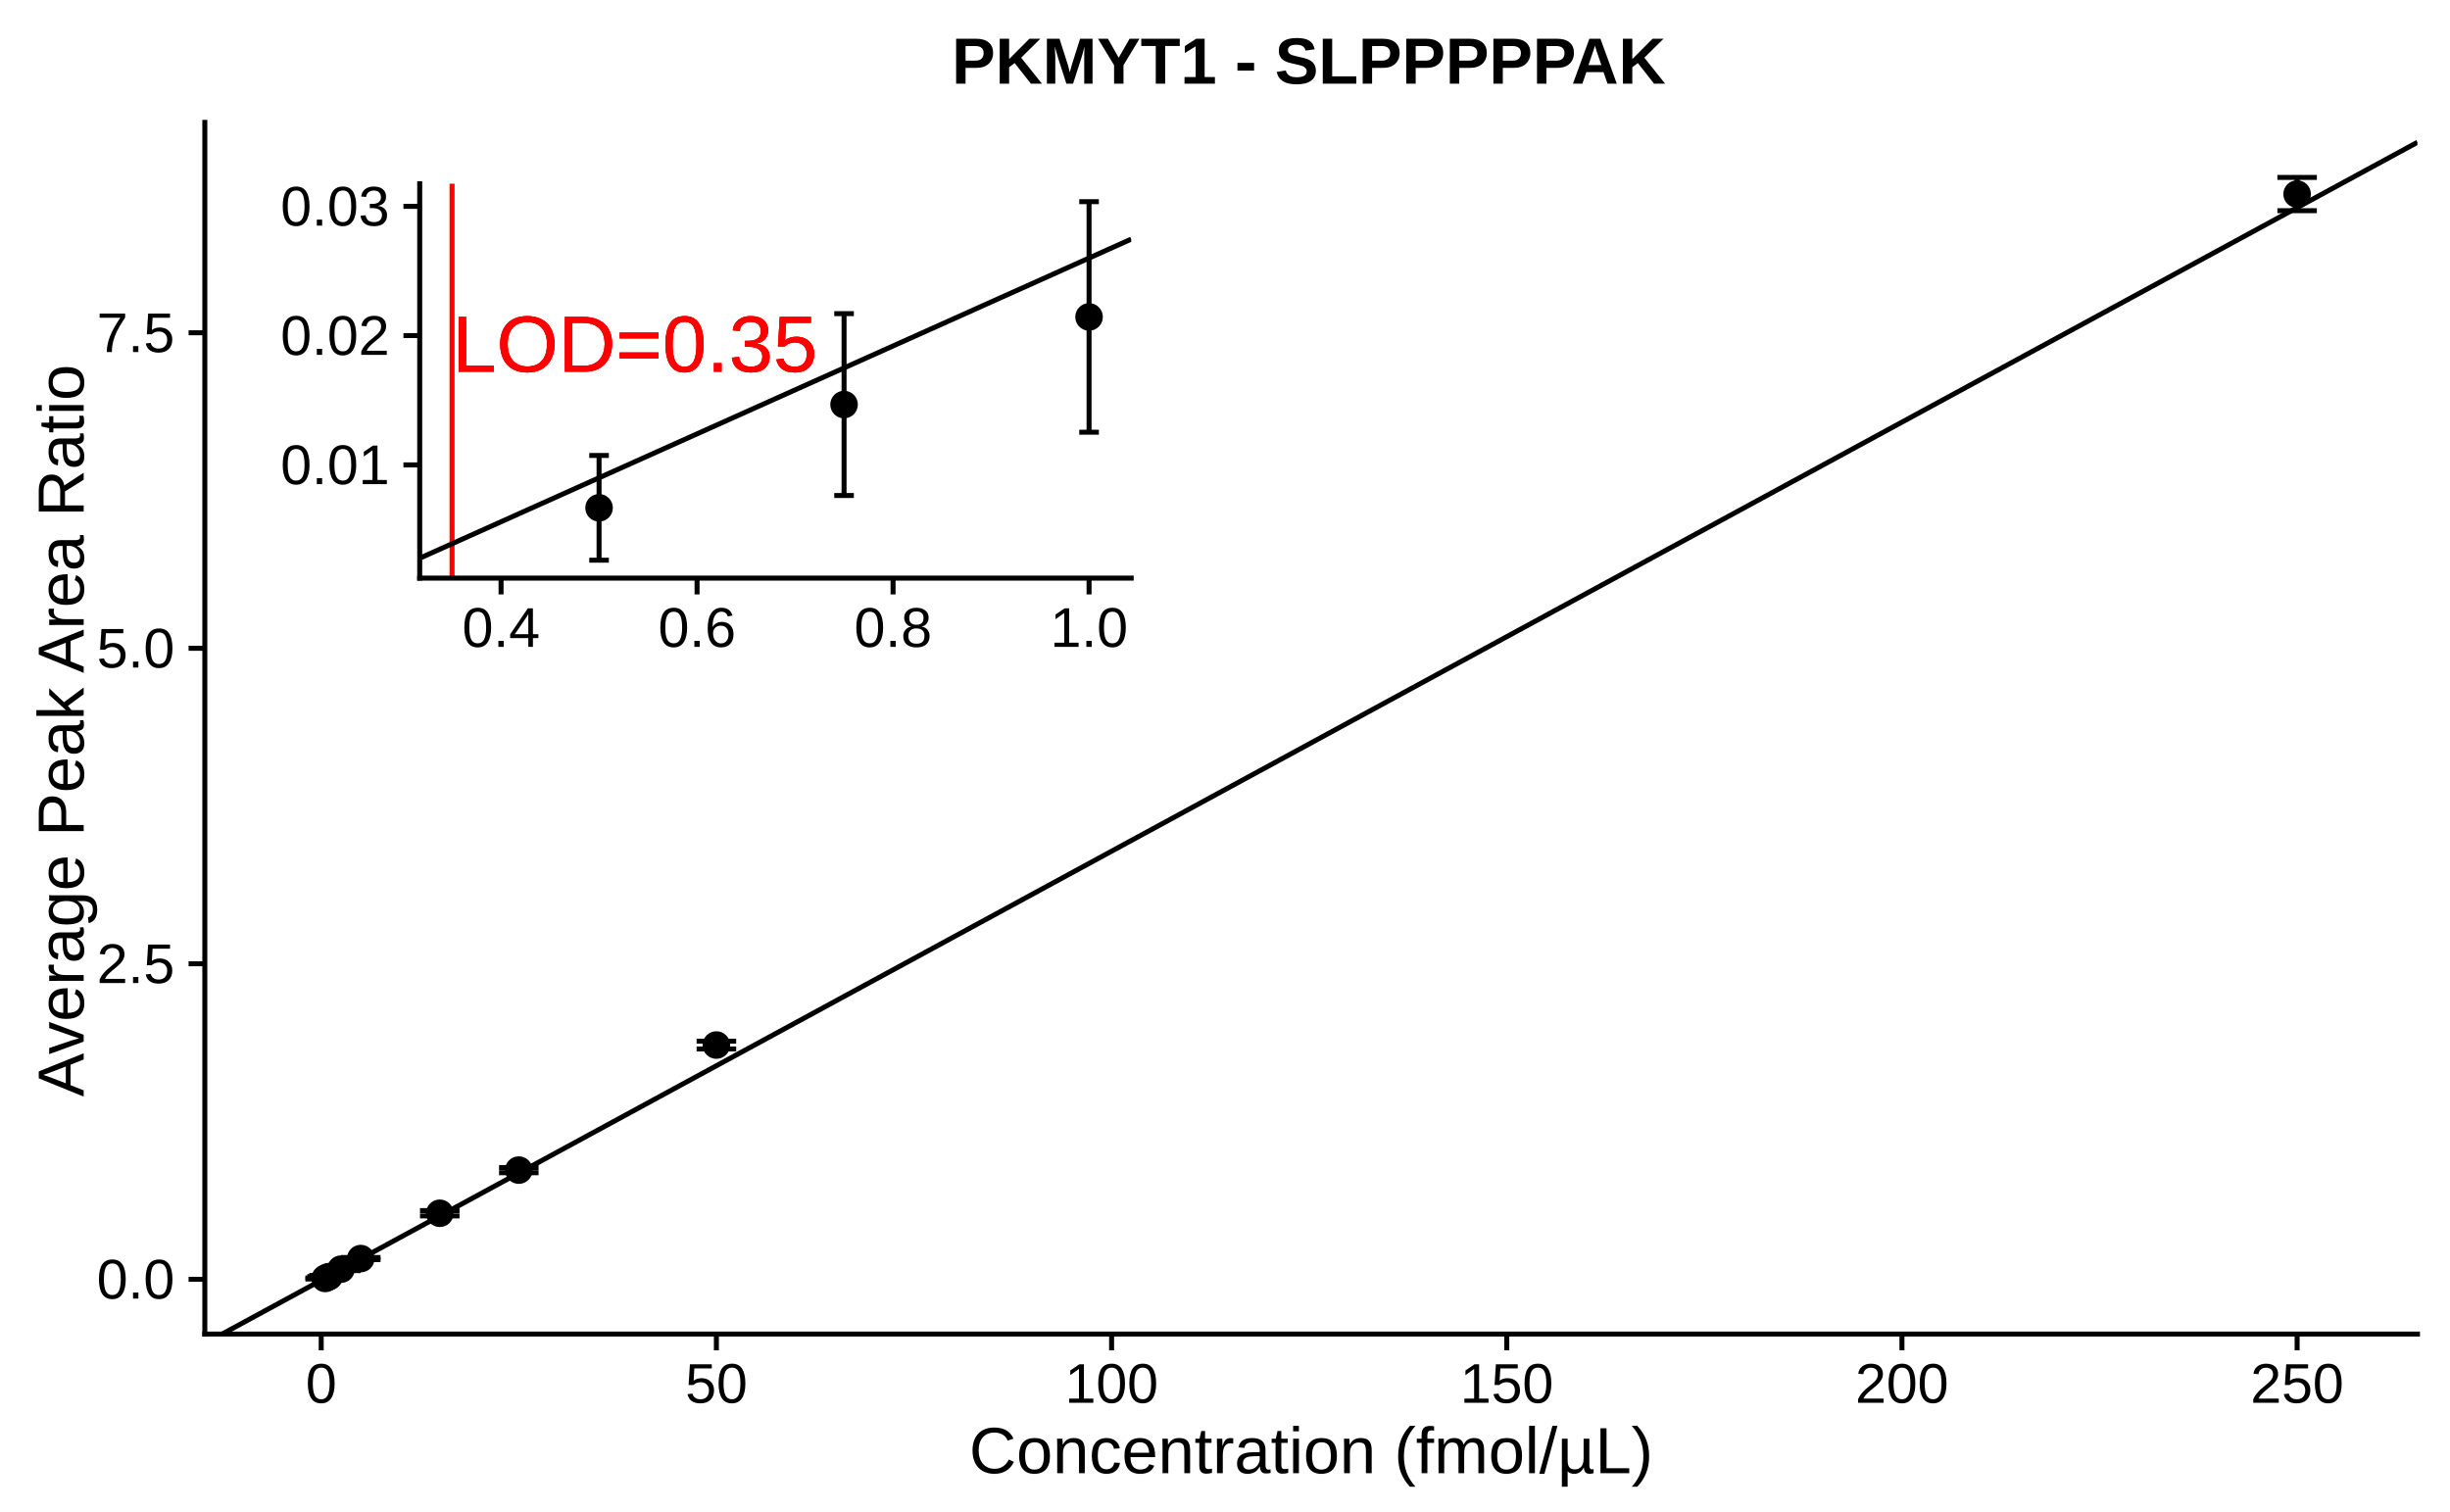
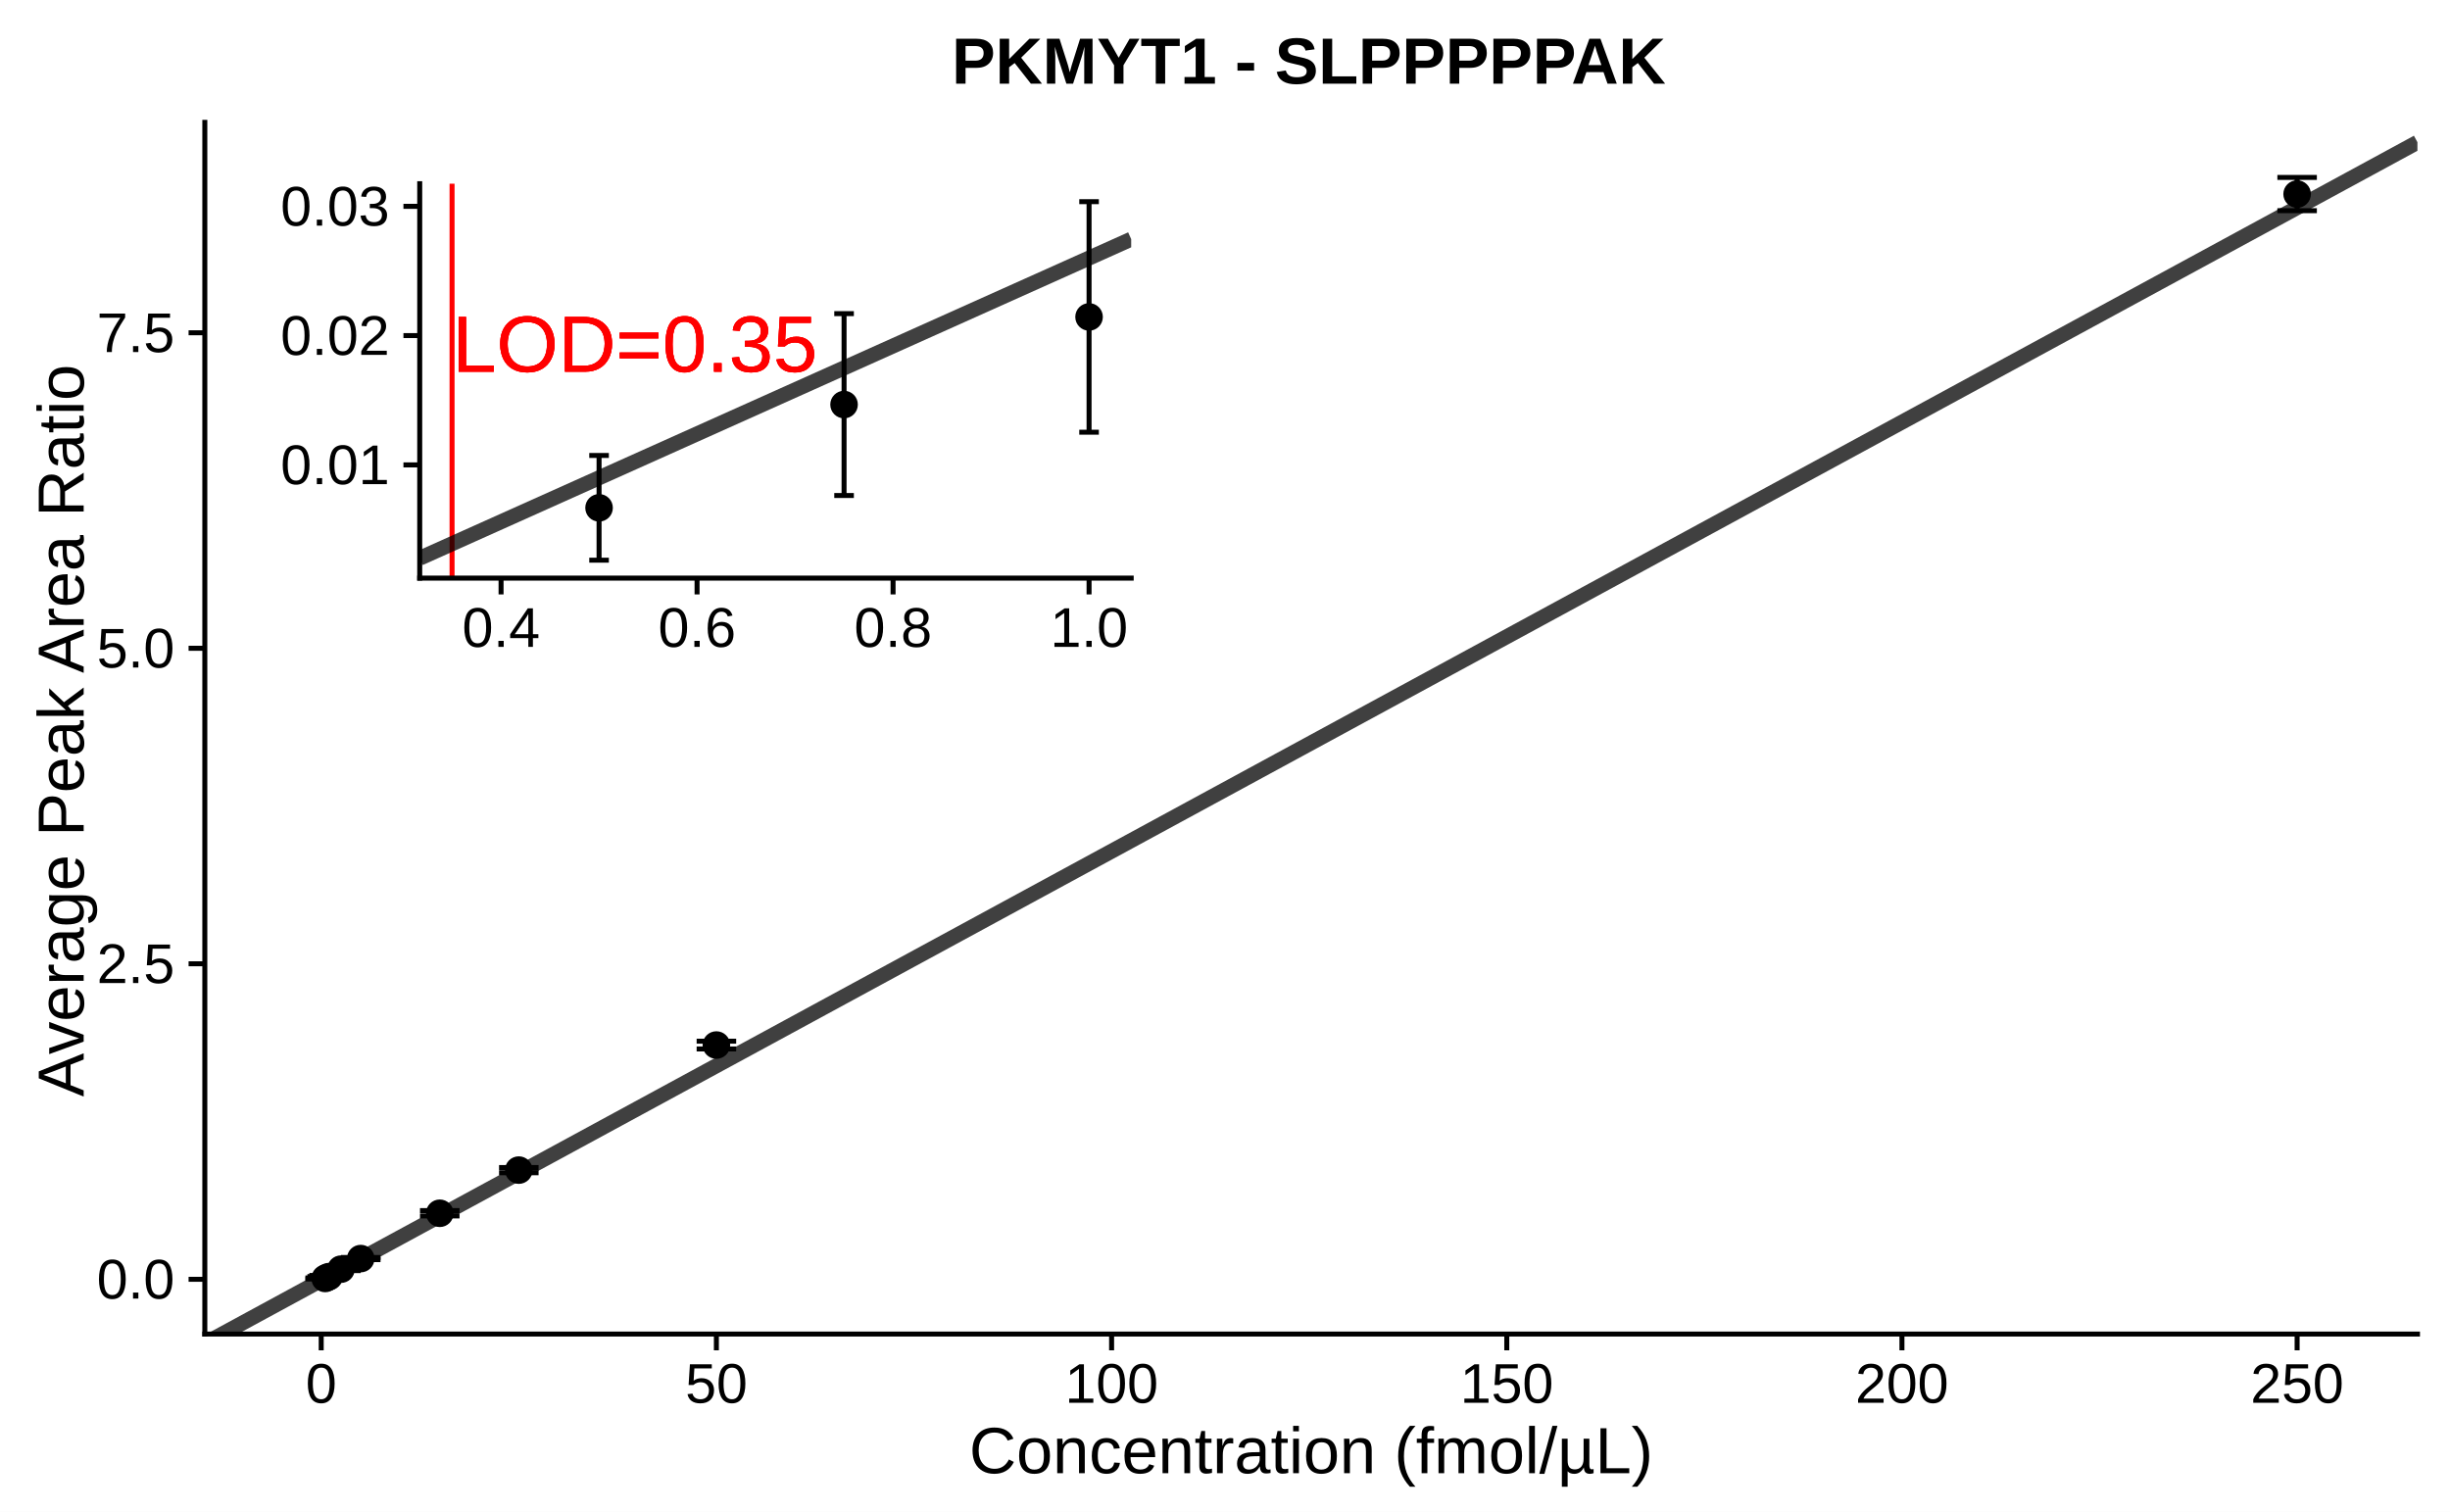
<svg xmlns="http://www.w3.org/2000/svg" viewBox="0 0 525.00 324.00">
  <defs>
    <style type="text/css">
    line, polyline, path, rect, circle {
      fill: none;
      stroke: #000000;
      stroke-linecap: round;
      stroke-linejoin: round;
      stroke-miterlimit: 10.00;
    }
  </style>
  </defs>
  <rect width="100%" height="100%" style="stroke: none; fill: #FFFFFF;" />
  <defs>
    <clipPath id="cpNDMuODk0Mnw1MTguMDI2fDI4NS44OXwyNi4yMTk1">
      <rect x="43.89" y="26.22" width="474.13" height="259.67" />
    </clipPath>
  </defs>
  <circle cx="69.68" cy="273.98" r="1.95pt" style="stroke-width: 0.71; fill: #000000;" clip-path="url(#cpNDMuODk0Mnw1MTguMDI2fDI4NS44OXwyNi4yMTk1)" />
  <circle cx="70.10" cy="273.76" r="1.95pt" style="stroke-width: 0.71; fill: #000000;" clip-path="url(#cpNDMuODk0Mnw1MTguMDI2fDI4NS44OXwyNi4yMTk1)" />
  <circle cx="70.53" cy="273.58" r="1.95pt" style="stroke-width: 0.71; fill: #000000;" clip-path="url(#cpNDMuODk0Mnw1MTguMDI2fDI4NS44OXwyNi4yMTk1)" />
  <circle cx="73.07" cy="271.99" r="1.95pt" style="stroke-width: 0.71; fill: #000000;" clip-path="url(#cpNDMuODk0Mnw1MTguMDI2fDI4NS44OXwyNi4yMTk1)" />
  <circle cx="77.30" cy="269.72" r="1.95pt" style="stroke-width: 0.71; fill: #000000;" clip-path="url(#cpNDMuODk0Mnw1MTguMDI2fDI4NS44OXwyNi4yMTk1)" />
  <circle cx="94.24" cy="260.01" r="1.95pt" style="stroke-width: 0.71; fill: #000000;" clip-path="url(#cpNDMuODk0Mnw1MTguMDI2fDI4NS44OXwyNi4yMTk1)" />
  <circle cx="111.17" cy="250.76" r="1.95pt" style="stroke-width: 0.71; fill: #000000;" clip-path="url(#cpNDMuODk0Mnw1MTguMDI2fDI4NS44OXwyNi4yMTk1)" />
  <circle cx="153.51" cy="223.96" r="1.95pt" style="stroke-width: 0.71; fill: #000000;" clip-path="url(#cpNDMuODk0Mnw1MTguMDI2fDI4NS44OXwyNi4yMTk1)" />
  <circle cx="492.24" cy="41.59" r="1.95pt" style="stroke-width: 0.71; fill: #000000;" clip-path="url(#cpNDMuODk0Mnw1MTguMDI2fDI4NS44OXwyNi4yMTk1)" />
  <polyline points="65.45,273.87 73.91,273.87 " style="stroke-width: 1.07; stroke-linecap: butt;" clip-path="url(#cpNDMuODk0Mnw1MTguMDI2fDI4NS44OXwyNi4yMTk1)" />
  <polyline points="69.68,273.87 69.68,274.09 " style="stroke-width: 1.07; stroke-linecap: butt;" clip-path="url(#cpNDMuODk0Mnw1MTguMDI2fDI4NS44OXwyNi4yMTk1)" />
  <polyline points="65.45,274.09 73.91,274.09 " style="stroke-width: 1.07; stroke-linecap: butt;" clip-path="url(#cpNDMuODk0Mnw1MTguMDI2fDI4NS44OXwyNi4yMTk1)" />
  <polyline points="65.87,273.57 74.34,273.57 " style="stroke-width: 1.07; stroke-linecap: butt;" clip-path="url(#cpNDMuODk0Mnw1MTguMDI2fDI4NS44OXwyNi4yMTk1)" />
  <polyline points="70.10,273.57 70.10,273.95 " style="stroke-width: 1.07; stroke-linecap: butt;" clip-path="url(#cpNDMuODk0Mnw1MTguMDI2fDI4NS44OXwyNi4yMTk1)" />
  <polyline points="65.87,273.95 74.34,273.95 " style="stroke-width: 1.07; stroke-linecap: butt;" clip-path="url(#cpNDMuODk0Mnw1MTguMDI2fDI4NS44OXwyNi4yMTk1)" />
  <polyline points="66.29,273.34 74.76,273.34 " style="stroke-width: 1.07; stroke-linecap: butt;" clip-path="url(#cpNDMuODk0Mnw1MTguMDI2fDI4NS44OXwyNi4yMTk1)" />
  <polyline points="70.53,273.34 70.53,273.82 " style="stroke-width: 1.07; stroke-linecap: butt;" clip-path="url(#cpNDMuODk0Mnw1MTguMDI2fDI4NS44OXwyNi4yMTk1)" />
  <polyline points="66.29,273.82 74.76,273.82 " style="stroke-width: 1.07; stroke-linecap: butt;" clip-path="url(#cpNDMuODk0Mnw1MTguMDI2fDI4NS44OXwyNi4yMTk1)" />
  <polyline points="68.83,271.67 77.30,271.67 " style="stroke-width: 1.07; stroke-linecap: butt;" clip-path="url(#cpNDMuODk0Mnw1MTguMDI2fDI4NS44OXwyNi4yMTk1)" />
  <polyline points="73.07,271.67 73.07,272.30 " style="stroke-width: 1.07; stroke-linecap: butt;" clip-path="url(#cpNDMuODk0Mnw1MTguMDI2fDI4NS44OXwyNi4yMTk1)" />
  <polyline points="68.83,272.30 77.30,272.30 " style="stroke-width: 1.07; stroke-linecap: butt;" clip-path="url(#cpNDMuODk0Mnw1MTguMDI2fDI4NS44OXwyNi4yMTk1)" />
  <polyline points="73.07,269.49 81.54,269.49 " style="stroke-width: 1.07; stroke-linecap: butt;" clip-path="url(#cpNDMuODk0Mnw1MTguMDI2fDI4NS44OXwyNi4yMTk1)" />
  <polyline points="77.30,269.49 77.30,269.95 " style="stroke-width: 1.07; stroke-linecap: butt;" clip-path="url(#cpNDMuODk0Mnw1MTguMDI2fDI4NS44OXwyNi4yMTk1)" />
  <polyline points="73.07,269.95 81.54,269.95 " style="stroke-width: 1.07; stroke-linecap: butt;" clip-path="url(#cpNDMuODk0Mnw1MTguMDI2fDI4NS44OXwyNi4yMTk1)" />
  <polyline points="90.00,259.44 98.47,259.44 " style="stroke-width: 1.07; stroke-linecap: butt;" clip-path="url(#cpNDMuODk0Mnw1MTguMDI2fDI4NS44OXwyNi4yMTk1)" />
  <polyline points="94.24,259.44 94.24,260.58 " style="stroke-width: 1.07; stroke-linecap: butt;" clip-path="url(#cpNDMuODk0Mnw1MTguMDI2fDI4NS44OXwyNi4yMTk1)" />
  <polyline points="90.00,260.58 98.47,260.58 " style="stroke-width: 1.07; stroke-linecap: butt;" clip-path="url(#cpNDMuODk0Mnw1MTguMDI2fDI4NS44OXwyNi4yMTk1)" />
  <polyline points="106.94,250.21 115.41,250.21 " style="stroke-width: 1.07; stroke-linecap: butt;" clip-path="url(#cpNDMuODk0Mnw1MTguMDI2fDI4NS44OXwyNi4yMTk1)" />
  <polyline points="111.17,250.21 111.17,251.32 " style="stroke-width: 1.07; stroke-linecap: butt;" clip-path="url(#cpNDMuODk0Mnw1MTguMDI2fDI4NS44OXwyNi4yMTk1)" />
  <polyline points="106.94,251.32 115.41,251.32 " style="stroke-width: 1.07; stroke-linecap: butt;" clip-path="url(#cpNDMuODk0Mnw1MTguMDI2fDI4NS44OXwyNi4yMTk1)" />
  <polyline points="149.28,223.13 157.75,223.13 " style="stroke-width: 1.07; stroke-linecap: butt;" clip-path="url(#cpNDMuODk0Mnw1MTguMDI2fDI4NS44OXwyNi4yMTk1)" />
  <polyline points="153.51,223.13 153.51,224.80 " style="stroke-width: 1.07; stroke-linecap: butt;" clip-path="url(#cpNDMuODk0Mnw1MTguMDI2fDI4NS44OXwyNi4yMTk1)" />
  <polyline points="149.28,224.80 157.75,224.80 " style="stroke-width: 1.07; stroke-linecap: butt;" clip-path="url(#cpNDMuODk0Mnw1MTguMDI2fDI4NS44OXwyNi4yMTk1)" />
  <polyline points="488.01,38.02 496.47,38.02 " style="stroke-width: 1.07; stroke-linecap: butt;" clip-path="url(#cpNDMuODk0Mnw1MTguMDI2fDI4NS44OXwyNi4yMTk1)" />
  <polyline points="492.24,38.02 492.24,45.15 " style="stroke-width: 1.07; stroke-linecap: butt;" clip-path="url(#cpNDMuODk0Mnw1MTguMDI2fDI4NS44OXwyNi4yMTk1)" />
  <polyline points="488.01,45.15 496.47,45.15 " style="stroke-width: 1.07; stroke-linecap: butt;" clip-path="url(#cpNDMuODk0Mnw1MTguMDI2fDI4NS44OXwyNi4yMTk1)" />
-   <line x1="43.89" y1="287.91" x2="518.03" y2="30.49" style="stroke-width: 1.07; stroke-linecap: butt;" clip-path="url(#cpNDMuODk0Mnw1MTguMDI2fDI4NS44OXwyNi4yMTk1)" />
+   <line x1="43.89" y1="287.91" x2="518.03" y2="30.49" style="stroke-width: 3.20; stroke: #000000; stroke-opacity: 0.75; stroke-linecap: butt;" clip-path="url(#cpNDMuODk0Mnw1MTguMDI2fDI4NS44OXwyNi4yMTk1)" />
  <defs>
    <clipPath id="cpMHw1MjV8MzI0fDA=">
      <rect x="0.00" y="0.00" width="525.00" height="324.00" />
    </clipPath>
  </defs>
  <polyline points="43.89,285.89 43.89,26.22 " style="stroke-width: 1.07; stroke-linecap: square;" clip-path="url(#cpMHw1MjV8MzI0fDA=)" />
  <g clip-path="url(#cpMHw1MjV8MzI0fDA=)">
    <text x="20.74" y="278.29" style="font-size: 12.00px; font-family: Liberation Sans;" textLength="16.68px" lengthAdjust="spacingAndGlyphs">0.0</text>
  </g>
  <g clip-path="url(#cpMHw1MjV8MzI0fDA=)">
    <text x="20.74" y="210.67" style="font-size: 12.00px; font-family: Liberation Sans;" textLength="16.68px" lengthAdjust="spacingAndGlyphs">2.5</text>
  </g>
  <g clip-path="url(#cpMHw1MjV8MzI0fDA=)">
    <text x="20.74" y="143.06" style="font-size: 12.00px; font-family: Liberation Sans;" textLength="16.68px" lengthAdjust="spacingAndGlyphs">5.0</text>
  </g>
  <g clip-path="url(#cpMHw1MjV8MzI0fDA=)">
    <text x="20.74" y="75.45" style="font-size: 12.00px; font-family: Liberation Sans;" textLength="16.68px" lengthAdjust="spacingAndGlyphs">7.5</text>
  </g>
  <polyline points="40.41,274.16 43.89,274.16 " style="stroke-width: 1.07; stroke-linecap: butt;" clip-path="url(#cpMHw1MjV8MzI0fDA=)" />
  <polyline points="40.41,206.54 43.89,206.54 " style="stroke-width: 1.07; stroke-linecap: butt;" clip-path="url(#cpMHw1MjV8MzI0fDA=)" />
  <polyline points="40.41,138.93 43.89,138.93 " style="stroke-width: 1.07; stroke-linecap: butt;" clip-path="url(#cpMHw1MjV8MzI0fDA=)" />
  <polyline points="40.41,71.32 43.89,71.32 " style="stroke-width: 1.07; stroke-linecap: butt;" clip-path="url(#cpMHw1MjV8MzI0fDA=)" />
  <polyline points="43.89,285.89 518.03,285.89 " style="stroke-width: 1.07; stroke-linecap: square;" clip-path="url(#cpMHw1MjV8MzI0fDA=)" />
  <polyline points="68.83,289.38 68.83,285.89 " style="stroke-width: 1.07; stroke-linecap: butt;" clip-path="url(#cpMHw1MjV8MzI0fDA=)" />
  <polyline points="153.51,289.38 153.51,285.89 " style="stroke-width: 1.07; stroke-linecap: butt;" clip-path="url(#cpMHw1MjV8MzI0fDA=)" />
  <polyline points="238.20,289.38 238.20,285.89 " style="stroke-width: 1.07; stroke-linecap: butt;" clip-path="url(#cpMHw1MjV8MzI0fDA=)" />
  <polyline points="322.88,289.38 322.88,285.89 " style="stroke-width: 1.07; stroke-linecap: butt;" clip-path="url(#cpMHw1MjV8MzI0fDA=)" />
  <polyline points="407.56,289.38 407.56,285.89 " style="stroke-width: 1.07; stroke-linecap: butt;" clip-path="url(#cpMHw1MjV8MzI0fDA=)" />
  <polyline points="492.24,289.38 492.24,285.89 " style="stroke-width: 1.07; stroke-linecap: butt;" clip-path="url(#cpMHw1MjV8MzI0fDA=)" />
  <g clip-path="url(#cpMHw1MjV8MzI0fDA=)">
    <text x="65.50" y="300.62" style="font-size: 12.00px; font-family: Liberation Sans;" textLength="6.67px" lengthAdjust="spacingAndGlyphs">0</text>
  </g>
  <g clip-path="url(#cpMHw1MjV8MzI0fDA=)">
    <text x="146.84" y="300.62" style="font-size: 12.00px; font-family: Liberation Sans;" textLength="13.35px" lengthAdjust="spacingAndGlyphs">50</text>
  </g>
  <g clip-path="url(#cpMHw1MjV8MzI0fDA=)">
    <text x="228.19" y="300.62" style="font-size: 12.00px; font-family: Liberation Sans;" textLength="20.02px" lengthAdjust="spacingAndGlyphs">100</text>
  </g>
  <g clip-path="url(#cpMHw1MjV8MzI0fDA=)">
    <text x="312.87" y="300.62" style="font-size: 12.00px; font-family: Liberation Sans;" textLength="20.02px" lengthAdjust="spacingAndGlyphs">150</text>
  </g>
  <g clip-path="url(#cpMHw1MjV8MzI0fDA=)">
    <text x="397.55" y="300.62" style="font-size: 12.00px; font-family: Liberation Sans;" textLength="20.02px" lengthAdjust="spacingAndGlyphs">200</text>
  </g>
  <g clip-path="url(#cpMHw1MjV8MzI0fDA=)">
    <text x="482.23" y="300.62" style="font-size: 12.00px; font-family: Liberation Sans;" textLength="20.02px" lengthAdjust="spacingAndGlyphs">250</text>
  </g>
  <g clip-path="url(#cpMHw1MjV8MzI0fDA=)">
    <text x="207.68" y="315.71" style="font-size: 14.00px; font-family: Liberation Sans;" textLength="146.57px" lengthAdjust="spacingAndGlyphs">Concentration (fmol/µL)</text>
  </g>
  <g clip-path="url(#cpMHw1MjV8MzI0fDA=)">
    <text transform="translate(17.93,235.04) rotate(-90)" style="font-size: 14.00px; font-family: Liberation Sans;" textLength="157.98px" lengthAdjust="spacingAndGlyphs">Average Peak Area Ratio</text>
  </g>
  <g clip-path="url(#cpMHw1MjV8MzI0fDA=)">
    <text x="203.95" y="17.93" style="font-size: 14.00px; font-weight: bold; font-family: Liberation Sans;" textLength="154.03px" lengthAdjust="spacingAndGlyphs">PKMYT1 - SLPPPPPAK</text>
  </g>
  <defs>
    <clipPath id="cpMzkuMzc1fDI0OS4zNzV8MTYyfDMyLjQ=">
      <rect x="39.38" y="32.40" width="210.00" height="129.60" />
    </clipPath>
  </defs>
  <defs>
    <clipPath id="cpMHw1MjV8MzI0fDA=">
      <rect x="0.00" y="0.00" width="525.00" height="324.00" />
    </clipPath>
  </defs>
  <defs>
    <clipPath id="cpODkuOTQxOXwyNDIuNDAxfDEyMy44OXwzOS4zNzM4">
      <rect x="89.94" y="39.37" width="152.46" height="84.52" />
    </clipPath>
  </defs>
  <line x1="96.87" y1="123.89" x2="96.87" y2="39.37" style="stroke-width: 1.07; stroke: #FF0000; stroke-linecap: butt;" clip-path="url(#cpODkuOTQxOXwyNDIuNDAxfDEyMy44OXwzOS4zNzM4)" />
  <g clip-path="url(#cpODkuOTQxOXwyNDIuNDAxfDEyMy44OXwzOS4zNzM4)">
    <text x="96.87" y="79.66" style="font-size: 17.07px; fill: #FF0000; font-family: Liberation Sans;" textLength="78.30px" lengthAdjust="spacingAndGlyphs">LOD=0.35</text>
  </g>
  <g clip-path="url(#cpODkuOTQxOXwyNDIuNDAxfDEyMy44OXwzOS4zNzM4)">
    <text x="96.87" y="79.66" style="font-size: 17.07px; fill: #FF0000; font-family: Liberation Sans;" textLength="78.30px" lengthAdjust="spacingAndGlyphs">LOD=0.35</text>
  </g>
  <g clip-path="url(#cpODkuOTQxOXwyNDIuNDAxfDEyMy44OXwzOS4zNzM4)">
    <text x="96.87" y="79.66" style="font-size: 17.07px; fill: #FF0000; font-family: Liberation Sans;" textLength="78.30px" lengthAdjust="spacingAndGlyphs">LOD=0.35</text>
  </g>
  <circle cx="128.37" cy="108.83" r="1.95pt" style="stroke-width: 0.71; fill: #000000;" clip-path="url(#cpODkuOTQxOXwyNDIuNDAxfDEyMy44OXwzOS4zNzM4)" />
  <circle cx="180.87" cy="86.70" r="1.95pt" style="stroke-width: 0.71; fill: #000000;" clip-path="url(#cpODkuOTQxOXwyNDIuNDAxfDEyMy44OXwzOS4zNzM4)" />
  <circle cx="233.37" cy="67.92" r="1.95pt" style="stroke-width: 0.71; fill: #000000;" clip-path="url(#cpODkuOTQxOXwyNDIuNDAxfDEyMy44OXwzOS4zNzM4)" />
  <polyline points="126.27,97.61 130.47,97.61 " style="stroke-width: 1.07; stroke-linecap: butt;" clip-path="url(#cpODkuOTQxOXwyNDIuNDAxfDEyMy44OXwzOS4zNzM4)" />
  <polyline points="128.37,97.61 128.37,120.05 " style="stroke-width: 1.07; stroke-linecap: butt;" clip-path="url(#cpODkuOTQxOXwyNDIuNDAxfDEyMy44OXwzOS4zNzM4)" />
  <polyline points="126.27,120.05 130.47,120.05 " style="stroke-width: 1.07; stroke-linecap: butt;" clip-path="url(#cpODkuOTQxOXwyNDIuNDAxfDEyMy44OXwzOS4zNzM4)" />
  <polyline points="178.77,67.21 182.97,67.21 " style="stroke-width: 1.07; stroke-linecap: butt;" clip-path="url(#cpODkuOTQxOXwyNDIuNDAxfDEyMy44OXwzOS4zNzM4)" />
  <polyline points="180.87,67.21 180.87,106.19 " style="stroke-width: 1.07; stroke-linecap: butt;" clip-path="url(#cpODkuOTQxOXwyNDIuNDAxfDEyMy44OXwzOS4zNzM4)" />
  <polyline points="178.77,106.19 182.97,106.19 " style="stroke-width: 1.07; stroke-linecap: butt;" clip-path="url(#cpODkuOTQxOXwyNDIuNDAxfDEyMy44OXwzOS4zNzM4)" />
  <polyline points="231.27,43.22 235.47,43.22 " style="stroke-width: 1.07; stroke-linecap: butt;" clip-path="url(#cpODkuOTQxOXwyNDIuNDAxfDEyMy44OXwzOS4zNzM4)" />
  <polyline points="233.37,43.22 233.37,92.62 " style="stroke-width: 1.07; stroke-linecap: butt;" clip-path="url(#cpODkuOTQxOXwyNDIuNDAxfDEyMy44OXwzOS4zNzM4)" />
  <polyline points="231.27,92.62 235.47,92.62 " style="stroke-width: 1.07; stroke-linecap: butt;" clip-path="url(#cpODkuOTQxOXwyNDIuNDAxfDEyMy44OXwzOS4zNzM4)" />
-   <line x1="89.94" y1="119.63" x2="242.40" y2="51.25" style="stroke-width: 1.07; stroke-linecap: butt;" clip-path="url(#cpODkuOTQxOXwyNDIuNDAxfDEyMy44OXwzOS4zNzM4)" />
+   <line x1="89.94" y1="119.63" x2="242.40" y2="51.25" style="stroke-width: 3.20; stroke: #000000; stroke-opacity: 0.75; stroke-linecap: butt;" clip-path="url(#cpODkuOTQxOXwyNDIuNDAxfDEyMy44OXwzOS4zNzM4)" />
  <defs>
    <clipPath id="cpMHw1MjV8MzI0fDA=">
      <rect x="0.00" y="0.00" width="525.00" height="324.00" />
    </clipPath>
  </defs>
  <polyline points="89.94,123.89 89.94,39.37 " style="stroke-width: 1.07; stroke-linecap: square;" clip-path="url(#cpMHw1MjV8MzI0fDA=)" />
  <g clip-path="url(#cpMHw1MjV8MzI0fDA=)">
    <text x="60.12" y="103.75" style="font-size: 12.00px; font-family: Liberation Sans;" textLength="23.35px" lengthAdjust="spacingAndGlyphs">0.01</text>
  </g>
  <g clip-path="url(#cpMHw1MjV8MzI0fDA=)">
    <text x="60.12" y="76.05" style="font-size: 12.00px; font-family: Liberation Sans;" textLength="23.35px" lengthAdjust="spacingAndGlyphs">0.02</text>
  </g>
  <g clip-path="url(#cpMHw1MjV8MzI0fDA=)">
    <text x="60.12" y="48.35" style="font-size: 12.00px; font-family: Liberation Sans;" textLength="23.35px" lengthAdjust="spacingAndGlyphs">0.03</text>
  </g>
  <polyline points="86.45,99.63 89.94,99.63 " style="stroke-width: 1.07; stroke-linecap: butt;" clip-path="url(#cpMHw1MjV8MzI0fDA=)" />
  <polyline points="86.45,71.92 89.94,71.92 " style="stroke-width: 1.07; stroke-linecap: butt;" clip-path="url(#cpMHw1MjV8MzI0fDA=)" />
  <polyline points="86.45,44.22 89.94,44.22 " style="stroke-width: 1.07; stroke-linecap: butt;" clip-path="url(#cpMHw1MjV8MzI0fDA=)" />
  <polyline points="89.94,123.89 242.40,123.89 " style="stroke-width: 1.07; stroke-linecap: square;" clip-path="url(#cpMHw1MjV8MzI0fDA=)" />
  <polyline points="107.37,127.38 107.37,123.89 " style="stroke-width: 1.07; stroke-linecap: butt;" clip-path="url(#cpMHw1MjV8MzI0fDA=)" />
  <polyline points="149.37,127.38 149.37,123.89 " style="stroke-width: 1.07; stroke-linecap: butt;" clip-path="url(#cpMHw1MjV8MzI0fDA=)" />
  <polyline points="191.37,127.38 191.37,123.89 " style="stroke-width: 1.07; stroke-linecap: butt;" clip-path="url(#cpMHw1MjV8MzI0fDA=)" />
  <polyline points="233.37,127.38 233.37,123.89 " style="stroke-width: 1.07; stroke-linecap: butt;" clip-path="url(#cpMHw1MjV8MzI0fDA=)" />
  <g clip-path="url(#cpMHw1MjV8MzI0fDA=)">
    <text x="99.03" y="138.62" style="font-size: 12.00px; font-family: Liberation Sans;" textLength="16.68px" lengthAdjust="spacingAndGlyphs">0.4</text>
  </g>
  <g clip-path="url(#cpMHw1MjV8MzI0fDA=)">
    <text x="141.03" y="138.62" style="font-size: 12.00px; font-family: Liberation Sans;" textLength="16.68px" lengthAdjust="spacingAndGlyphs">0.6</text>
  </g>
  <g clip-path="url(#cpMHw1MjV8MzI0fDA=)">
    <text x="183.03" y="138.62" style="font-size: 12.00px; font-family: Liberation Sans;" textLength="16.68px" lengthAdjust="spacingAndGlyphs">0.8</text>
  </g>
  <g clip-path="url(#cpMHw1MjV8MzI0fDA=)">
    <text x="225.03" y="138.62" style="font-size: 12.00px; font-family: Liberation Sans;" textLength="16.68px" lengthAdjust="spacingAndGlyphs">1.0</text>
  </g>
</svg>
